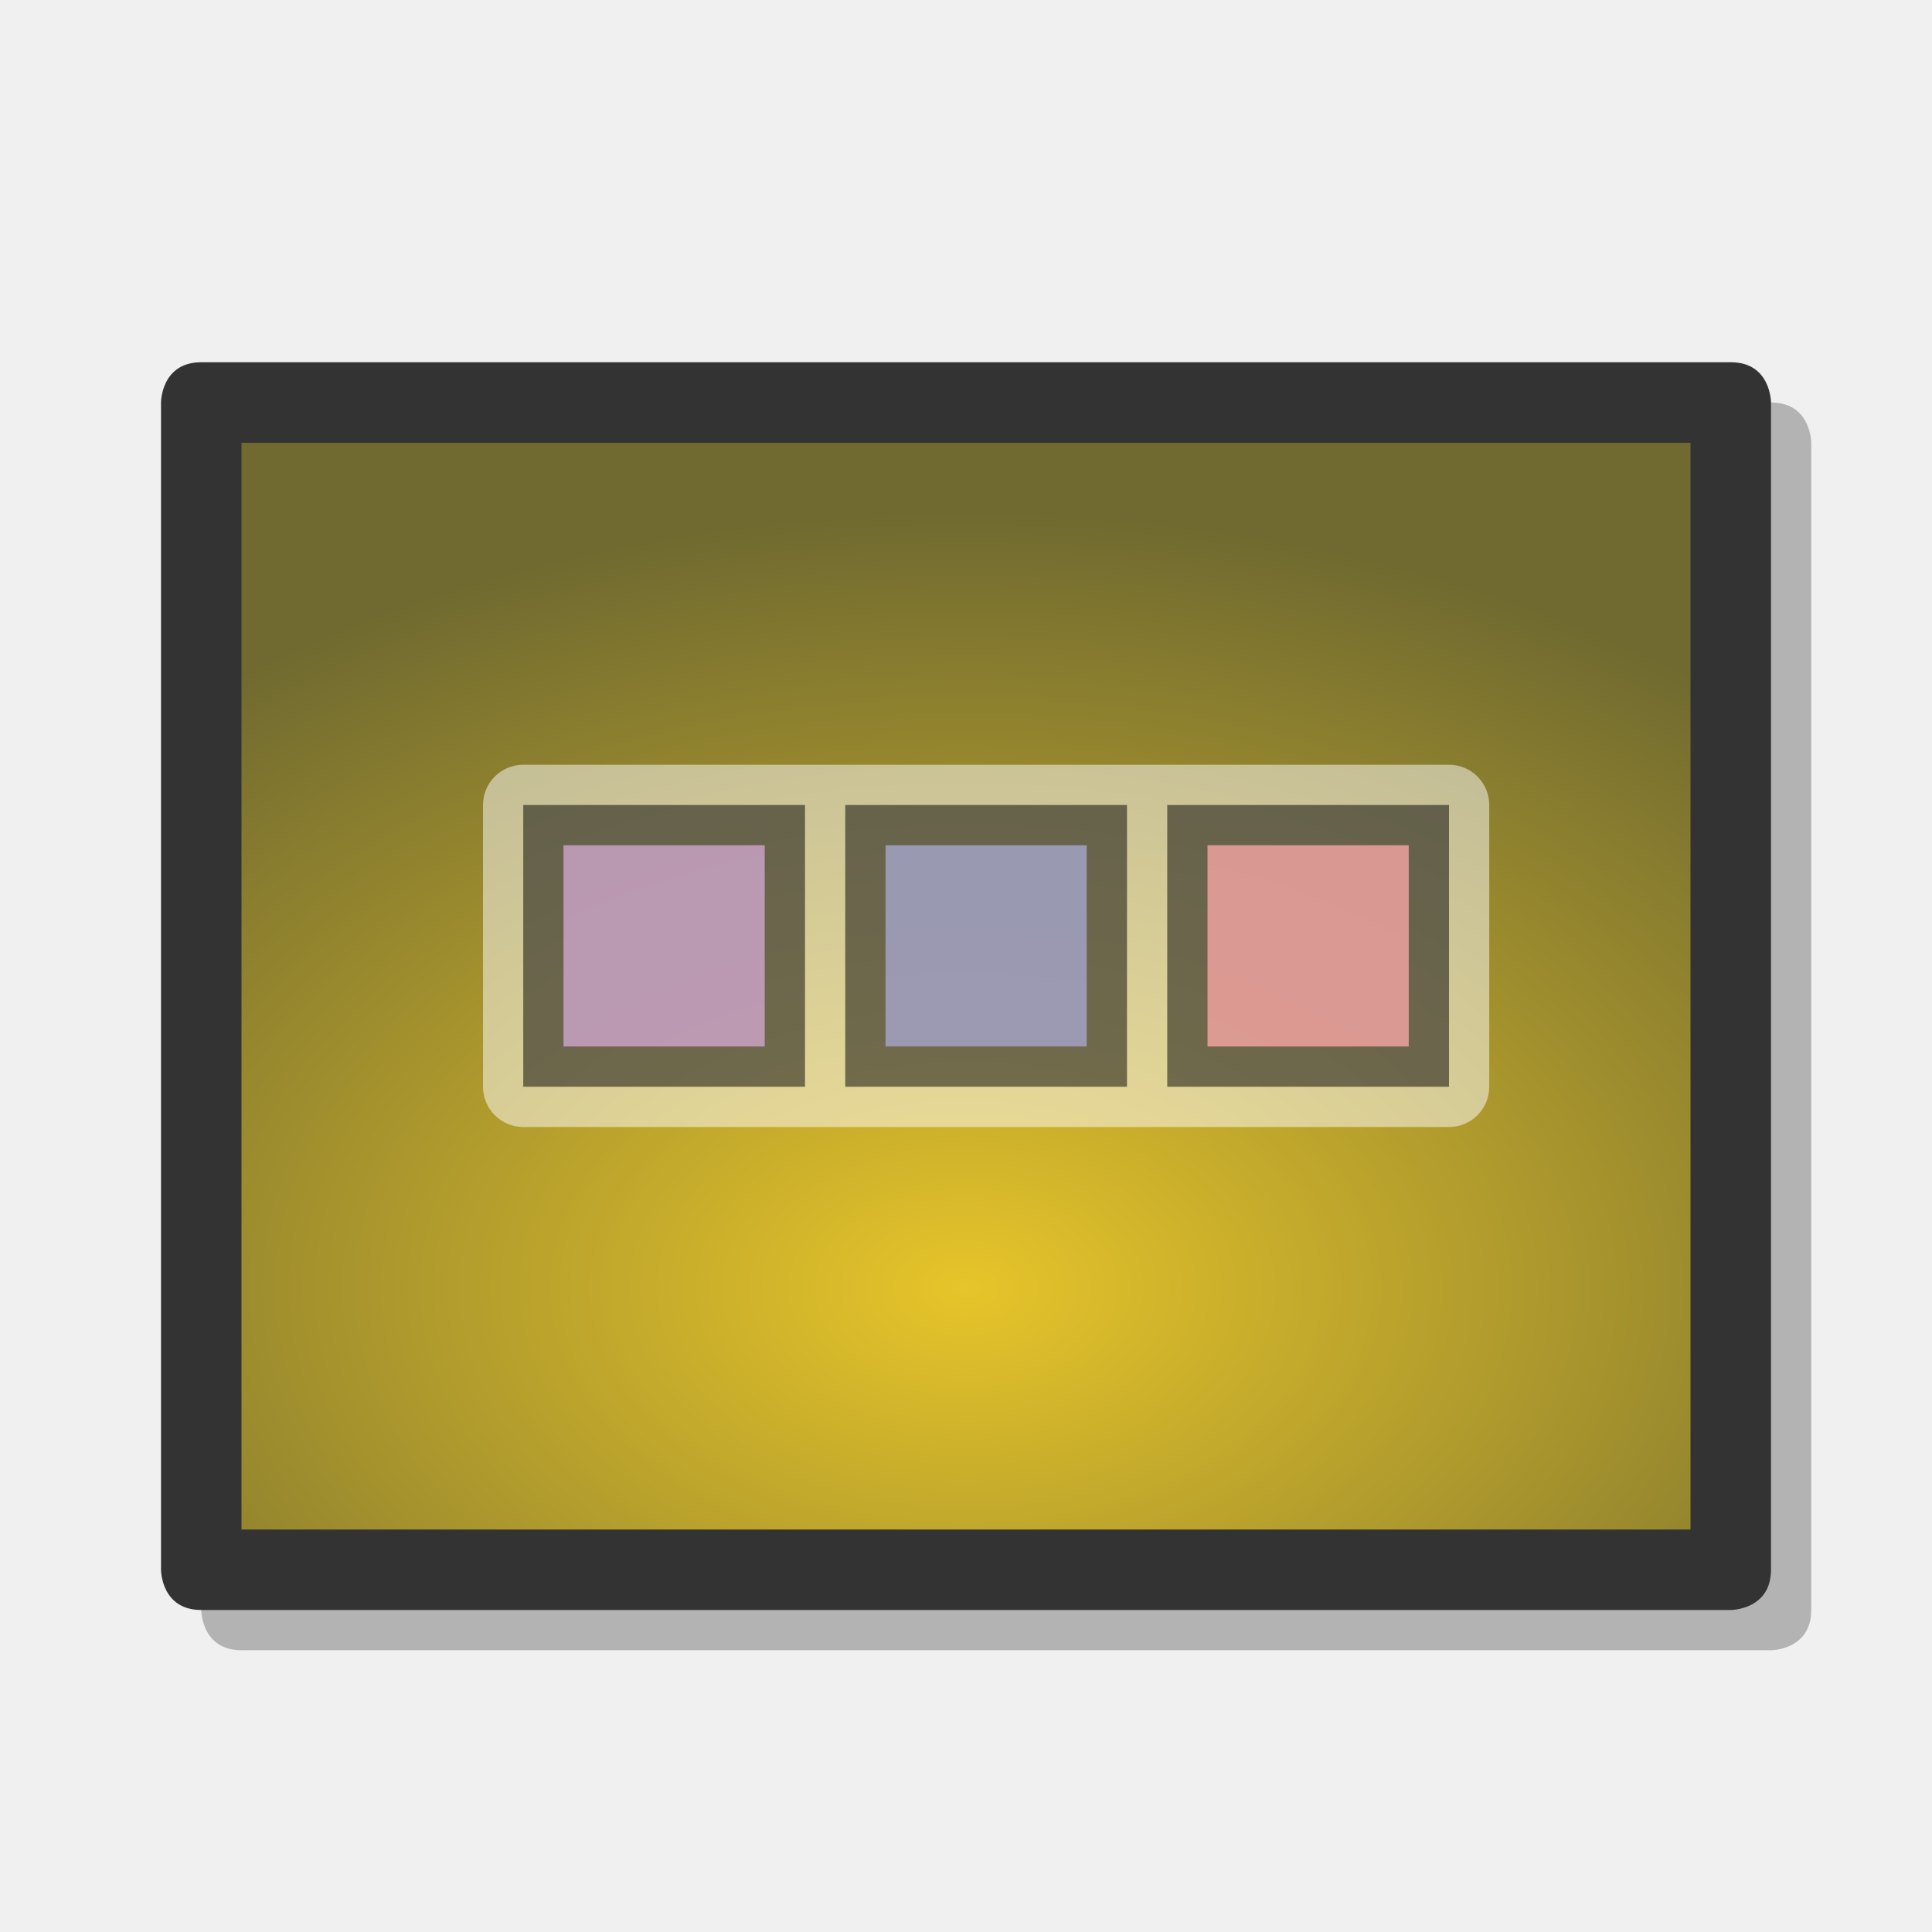
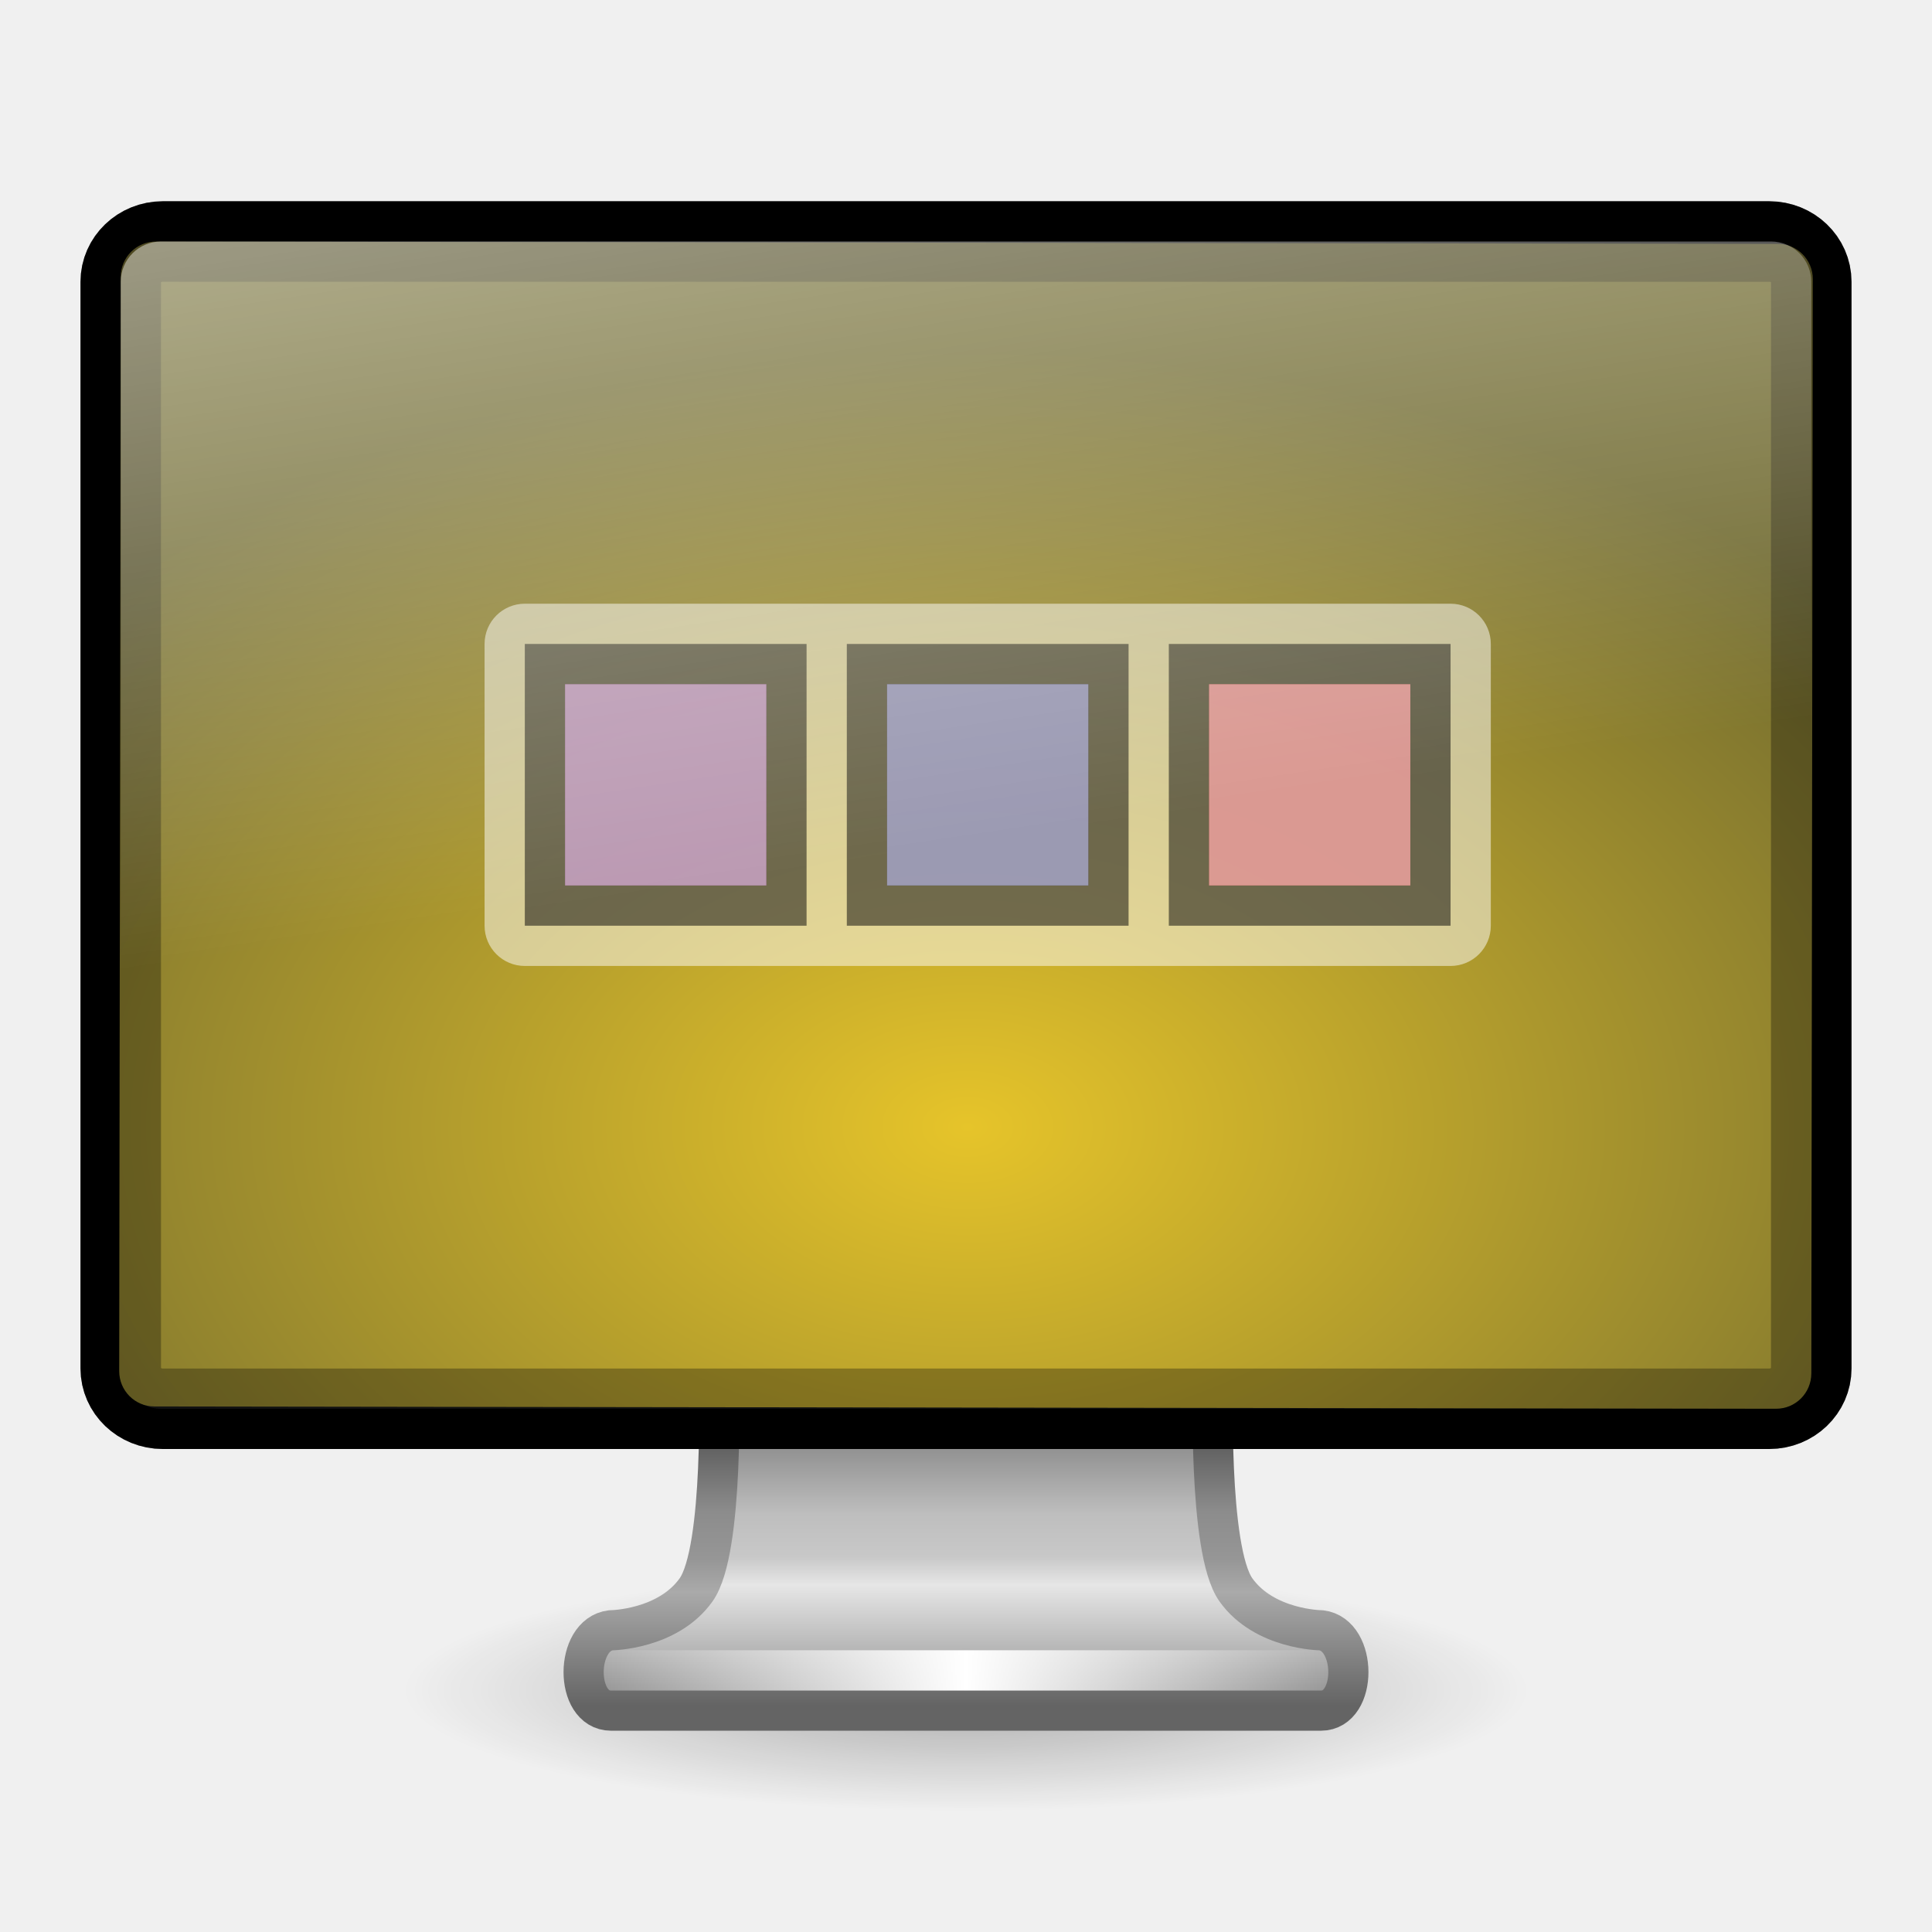
<svg xmlns="http://www.w3.org/2000/svg" xmlns:xlink="http://www.w3.org/1999/xlink" width="48" height="48" id="svg2985" version="1.1">
  <defs id="defs2987">
    <linearGradient id="linearGradient4195">
      <stop id="stop4197" offset="0" style="stop-color:#df5e28;stop-opacity:0.941;" />
      <stop id="stop4199" offset="1" style="stop-color:#1a1716;stop-opacity:0.941" />
    </linearGradient>
    <linearGradient id="linearGradient10954">
      <stop style="stop-color:#909090;stop-opacity:1;" offset="0" id="stop10956" />
      <stop style="stop-color:#cecece;stop-opacity:1" offset="1" id="stop10958" />
    </linearGradient>
    <linearGradient id="linearGradient10938">
      <stop style="stop-color:#dadada;stop-opacity:1" offset="0" id="stop10940" />
      <stop style="stop-color:#f6f6f5;stop-opacity:1" offset="1" id="stop10942" />
    </linearGradient>
    <linearGradient id="linearGradient11438">
      <stop style="stop-color:#babdb6;stop-opacity:1;" offset="0" id="stop11440" />
      <stop style="stop-color:#4a4d46;stop-opacity:1" offset="1" id="stop11442" />
    </linearGradient>
    <linearGradient id="linearGradient10966">
      <stop style="stop-color:#ffffff;stop-opacity:1;" offset="0" id="stop10968" />
      <stop style="stop-color:#f0f0f0;stop-opacity:1" offset="1" id="stop10970" />
    </linearGradient>
    <linearGradient id="linearGradient11473">
      <stop style="stop-color:#3877c4;stop-opacity:1;" offset="0" id="stop11475" />
      <stop id="stop7562" offset="1" style="stop-color:#1c3b62;stop-opacity:1;" />
    </linearGradient>
    <linearGradient id="linearGradient4788">
      <stop id="stop4790" offset="0" style="stop-color:#ffffff;stop-opacity:1;" />
      <stop id="stop4792" offset="1" style="stop-color:#ffffff;stop-opacity:0;" />
    </linearGradient>
    <radialGradient xlink:href="#linearGradient12771" id="radialGradient12777" cx="144.167" cy="129.174" fx="144.167" fy="129.174" r="97.906" gradientTransform="matrix(1.16579,-0.05054328,0.0329754,0.746793,-28.16094,39.99441)" gradientUnits="userSpaceOnUse" />
    <linearGradient id="linearGradient12771">
      <stop style="stop-color:#ffffff;stop-opacity:1;" offset="0" id="stop12773" />
      <stop style="stop-color:#ffffff;stop-opacity:0;" offset="1" id="stop12775" />
    </linearGradient>
    <radialGradient xlink:href="#linearGradient12771" id="radialGradient3521" cx="144.167" cy="129.174" fx="144.167" fy="129.174" r="97.906" gradientTransform="matrix(1.16579,-0.05054328,0.0329754,0.746793,-28.16094,39.99441)" gradientUnits="userSpaceOnUse" />
    <radialGradient xlink:href="#linearGradient12771" id="radialGradient3529" cx="144.167" cy="129.174" fx="144.167" fy="129.174" r="97.906" gradientTransform="matrix(1.16579,-0.05054328,0.0329754,0.746793,-28.16094,39.99441)" gradientUnits="userSpaceOnUse" />
    <radialGradient xlink:href="#linearGradient12771" id="radialGradient3537" cx="144.167" cy="129.174" fx="144.167" fy="129.174" r="97.906" gradientTransform="matrix(1.16579,-0.05054328,0.0329754,0.746793,-28.16094,39.99441)" gradientUnits="userSpaceOnUse" />
    <radialGradient xlink:href="#linearGradient12771" id="radialGradient3545" cx="144.167" cy="129.174" fx="144.167" fy="129.174" r="97.906" gradientTransform="matrix(1.16579,-0.05054328,0.0329754,0.746793,-28.16094,39.99441)" gradientUnits="userSpaceOnUse" />
    <radialGradient xlink:href="#linearGradient12771" id="radialGradient3553" cx="144.167" cy="129.174" fx="144.167" fy="129.174" r="97.906" gradientTransform="matrix(1.16579,-0.05054328,0.0329754,0.746793,-28.16094,39.99441)" gradientUnits="userSpaceOnUse" />
    <radialGradient xlink:href="#linearGradient12771" id="radialGradient3561" cx="144.167" cy="129.174" fx="144.167" fy="129.174" r="97.906" gradientTransform="matrix(1.16579,-0.05054328,0.0329754,0.746793,-28.16094,39.99441)" gradientUnits="userSpaceOnUse" />
    <radialGradient xlink:href="#linearGradient12771" id="radialGradient3569" cx="144.167" cy="129.174" fx="144.167" fy="129.174" r="97.906" gradientTransform="matrix(1.16579,-0.05054328,0.0329754,0.746793,-28.16094,39.99441)" gradientUnits="userSpaceOnUse" />
    <radialGradient xlink:href="#linearGradient12771" id="radialGradient3577" cx="144.167" cy="129.174" fx="144.167" fy="129.174" r="97.906" gradientTransform="matrix(1.16579,-0.05054328,0.0329754,0.746793,-28.16094,39.99441)" gradientUnits="userSpaceOnUse" />
    <radialGradient xlink:href="#linearGradient12771" id="radialGradient3585" cx="144.167" cy="129.174" fx="144.167" fy="129.174" r="97.906" gradientTransform="matrix(1.16579,-0.05054328,0.0329754,0.746793,-28.16094,39.99441)" gradientUnits="userSpaceOnUse" />
    <radialGradient xlink:href="#linearGradient12771" id="radialGradient3593" cx="144.167" cy="129.174" fx="144.167" fy="129.174" r="97.906" gradientTransform="matrix(1.16579,-0.05054328,0.0329754,0.746793,-28.16094,39.99441)" gradientUnits="userSpaceOnUse" />
    <radialGradient xlink:href="#linearGradient12771" id="radialGradient3601" cx="144.167" cy="129.174" fx="144.167" fy="129.174" r="97.906" gradientTransform="matrix(1.16579,-0.05054328,0.0329754,0.746793,-28.16094,39.99441)" gradientUnits="userSpaceOnUse" />
    <radialGradient r="97.906" fy="129.174" fx="144.167" cy="129.174" cx="144.167" gradientTransform="matrix(1.16579,-0.05054328,0.0329754,0.746793,-28.16094,39.99441)" gradientUnits="userSpaceOnUse" id="radialGradient3665" xlink:href="#linearGradient12771" />
    <radialGradient xlink:href="#linearGradient10966" id="radialGradient3348" gradientUnits="userSpaceOnUse" gradientTransform="matrix(0.1709132,2.3948575e-4,-1.885288e-4,0.1345469,-0.8241495,18.42583)" cx="149.565" cy="258.761" fx="149.565" fy="258.761" r="116.231" />
    <linearGradient xlink:href="#linearGradient10938" id="linearGradient3355" gradientUnits="userSpaceOnUse" gradientTransform="matrix(0.1760192,0,0,0.1798063,-1.587065,12.33736)" x1="134.833" y1="68.529" x2="171.903" y2="206.876" />
    <linearGradient xlink:href="#linearGradient11438" id="linearGradient3357" gradientUnits="userSpaceOnUse" x1="184.951" y1="149.21" x2="185.071" y2="236.397" gradientTransform="matrix(0.1798054,0,0,0.1798054,-0.6386018,10.85333)" />
    <radialGradient xlink:href="#linearGradient12771" id="radialGradient3387" gradientUnits="userSpaceOnUse" gradientTransform="matrix(1.16579,-0.05054328,0.0329754,0.746793,-28.16094,39.99441)" cx="144.167" cy="129.174" fx="144.167" fy="129.174" r="97.906" />
    <radialGradient xlink:href="#linearGradient4788" id="radialGradient3404" gradientUnits="userSpaceOnUse" gradientTransform="matrix(-1.824376,0.00876531,-0.00620867,-1.307801,609.5291,98.0673)" cx="326.021" cy="58" fx="326.021" fy="58" r="12.5" />
    <radialGradient xlink:href="#linearGradient4788" id="radialGradient3407" gradientUnits="userSpaceOnUse" gradientTransform="matrix(-1.888202,0.00857771,-0.00642588,-1.279811,636.8603,96.52335)" cx="326.021" cy="58" fx="326.021" fy="58" r="12.5" />
    <radialGradient xlink:href="#linearGradient11473" id="radialGradient4014" gradientUnits="userSpaceOnUse" gradientTransform="matrix(0.2708409,0,0,0.1777665,-16.45829,8.840227)" cx="149.565" cy="190.137" fx="149.565" fy="190.137" r="108.515" />
    <radialGradient xlink:href="#linearGradient11473" id="radialGradient4017" gradientUnits="userSpaceOnUse" gradientTransform="matrix(0.2785812,3.9175803e-4,-2.5360296e-4,0.1816378,-17.6272,7.97491)" cx="149.565" cy="190.137" fx="149.565" fy="190.137" r="108.515" />
    <linearGradient xlink:href="#linearGradient10954" id="linearGradient4020" gradientUnits="userSpaceOnUse" gradientTransform="matrix(0.1696838,2.3939518e-4,-2.3776336e-4,0.1708486,-1.344677,13.52782)" x1="141.315" y1="237.286" x2="141.315" y2="57.029" />
    <radialGradient xlink:href="#linearGradient4195-5" id="radialGradient3889" gradientUnits="userSpaceOnUse" gradientTransform="matrix(0.2031251,-0.08812329,0.1236326,0.3357866,-42.38554,-18.85971)" cx="189.702" cy="230.104" fx="189.702" fy="230.104" r="108.515" />
    <linearGradient id="linearGradient4195-5">
      <stop id="stop4197-5" offset="0" style="stop-color:#ff5200;stop-opacity:1;" />
      <stop id="stop4199-9" offset="1" style="stop-color:#1a1716;stop-opacity:0.941" />
    </linearGradient>
    <radialGradient r="108.515" fy="230.104" fx="189.702" cy="230.104" cx="189.702" gradientTransform="matrix(0.2031251,-0.08812329,0.1236326,0.3357866,-42.94693,-18.04641)" gradientUnits="userSpaceOnUse" id="radialGradient3099" xlink:href="#linearGradient4195-5" />
    <linearGradient xlink:href="#linearGradient10954-4" id="linearGradient4020-4" gradientUnits="userSpaceOnUse" gradientTransform="matrix(0.1696838,2.3939518e-4,-2.3776336e-4,0.1708486,-4.944677,-6.472182)" x1="141.315" y1="237.286" x2="141.315" y2="57.029" />
    <linearGradient id="linearGradient10954-4">
      <stop style="stop-color:#a4a4a4;stop-opacity:1;" offset="0" id="stop10956-8" />
      <stop style="stop-color:#cecece;stop-opacity:1" offset="1" id="stop10958-8" />
    </linearGradient>
    <linearGradient xlink:href="#linearGradient10954-4" id="linearGradient6521" gradientUnits="userSpaceOnUse" gradientTransform="matrix(0.1696838,2.3939518e-4,-2.3776336e-4,0.1708486,-1.344678,13.52782)" x1="141.315" y1="237.286" x2="141.315" y2="57.029" />
    <radialGradient xlink:href="#linearGradient11473" id="radialGradient3843" gradientUnits="userSpaceOnUse" gradientTransform="matrix(0.2708409,0,0,0.1777665,-16.10474,8.839727)" cx="149.565" cy="190.137" fx="149.565" fy="190.137" r="108.515" />
    <radialGradient xlink:href="#linearGradient11473" id="radialGradient3848" gradientUnits="userSpaceOnUse" gradientTransform="matrix(0.2708409,0,0,0.1777665,-16.45829,8.840227)" cx="149.565" cy="190.137" fx="149.565" fy="190.137" r="108.515" />
    <radialGradient xlink:href="#linearGradient11473" id="radialGradient3865" gradientUnits="userSpaceOnUse" gradientTransform="matrix(0.2708409,0,0,0.1777665,-16.45829,8.840227)" cx="149.565" cy="190.137" fx="149.565" fy="190.137" r="108.515" />
    <radialGradient xlink:href="#linearGradient11473" id="radialGradient3910" gradientUnits="userSpaceOnUse" gradientTransform="matrix(0.2708409,0,0,0.1777665,-16.45275,12.84022)" cx="149.565" cy="190.137" fx="149.565" fy="190.137" r="108.515" />
    <radialGradient xlink:href="#linearGradient11473-9" id="radialGradient4014-8" gradientUnits="userSpaceOnUse" gradientTransform="matrix(0.2708409,0,0,0.1777665,-16.45829,8.840227)" cx="149.565" cy="190.137" fx="149.565" fy="190.137" r="108.515" />
    <linearGradient id="linearGradient11473-9">
      <stop style="stop-color:#a026c4;stop-opacity:1;" offset="0" id="stop11475-1" />
      <stop id="stop8072" offset="1" style="stop-color:#501362;stop-opacity:1;" />
    </linearGradient>
+     <radialGradient xlink:href="#linearGradient4195-0" id="radialGradient4193" gradientUnits="userSpaceOnUse" gradientTransform="matrix(0.1662361,-0.1567248,0.1383313,0.1676275,-34.2743,44.27018)" cx="186.191" cy="190.519" fx="186.191" fy="190.519" r="108.515" />
    <linearGradient id="linearGradient4195-0">
      <stop id="stop4197-7" offset="0" style="stop-color:#ff7400;stop-opacity:1;" />
      <stop style="stop-color:#7f3a00;stop-opacity:1;" offset="1" id="stop3847" />
    </linearGradient>
-     <radialGradient xlink:href="#linearGradient11473-1" id="radialGradient4014-6" gradientUnits="userSpaceOnUse" gradientTransform="matrix(0.2708409,0,0,0.1777665,-16.45829,8.840227)" cx="149.565" cy="190.137" fx="149.565" fy="190.137" r="108.515" />
+     <radialGradient r="108.515" fy="190.137" fx="149.565" cy="190.137" cx="149.565" gradientTransform="matrix(0.2708409,0,0,0.1777665,-16.54255,12.97886)" gradientUnits="userSpaceOnUse" id="radialGradient3129" xlink:href="#linearGradient11473-9" />
+     <radialGradient cx="6.703" cy="73.616" r="7.228" fx="6.703" fy="73.616" id="radialGradient3001" xlink:href="#linearGradient10691-1" gradientUnits="userSpaceOnUse" gradientTransform="matrix(1.936801,0,0,0.4150287,11.01818,13.44736)" />
+     <linearGradient id="linearGradient10691-1">
+       <stop id="stop10693-3" style="stop-color:#000000;stop-opacity:1" offset="0" />
+       <stop id="stop10695-1" style="stop-color:#000000;stop-opacity:0" offset="1" />
+     </linearGradient>
+     <linearGradient x1="361.106" y1="87.05" x2="361.106" y2="94.396" id="linearGradient3832-9" xlink:href="#linearGradient3912" gradientUnits="userSpaceOnUse" gradientTransform="matrix(0.9964089,0,0,1.000144,-237.882,-27.01272)" />
+     <linearGradient id="linearGradient3912">
+       <stop id="stop3914" style="stop-color:#787878;stop-opacity:1" offset="0" />
+       <stop id="stop3916" style="stop-color:#bebebe;stop-opacity:1" offset="0.35" />
+       <stop id="stop3918" style="stop-color:#c8c8c8;stop-opacity:1" offset="0.494" />
+       <stop id="stop3920" style="stop-color:#e6e6e6;stop-opacity:1" offset="0.589" />
+       <stop id="stop3922" style="stop-color:#8c8c8c;stop-opacity:1" offset="1" />
+     </linearGradient>
+     <linearGradient x1="61.969" y1="35.944" x2="61.969" y2="43.378" id="linearGradient3834-6" xlink:href="#linearGradient3924" gradientUnits="userSpaceOnUse" gradientTransform="translate(57,24)" />
+     <linearGradient id="linearGradient3924">
+       <stop id="stop3926" style="stop-color:#464646;stop-opacity:1" offset="0" />
+       <stop id="stop3928" style="stop-color:#8c8c8c;stop-opacity:1" offset="0.35" />
+       <stop id="stop3930" style="stop-color:#969696;stop-opacity:1" offset="0.51" />
+       <stop id="stop3932" style="stop-color:#aaaaaa;stop-opacity:1" offset="0.62" />
+       <stop id="stop3934" style="stop-color:#646464;stop-opacity:1" offset="1" />
+     </linearGradient>
+     <linearGradient x1="15.574" y1="46.971" x2="23.578" y2="46.971" id="linearGradient2993" xlink:href="#linearGradient3342" gradientUnits="userSpaceOnUse" gradientTransform="matrix(1.117647,0,0,1,92.64803,19.529)" spreadMethod="reflect" />
+     <linearGradient id="linearGradient3342">
+       <stop id="stop3344" style="stop-color:#ffffff;stop-opacity:0" offset="0" />
+       <stop id="stop3346" style="stop-color:#ffffff;stop-opacity:1" offset="1" />
+     </linearGradient>
+     <radialGradient cx="12.244" cy="4.863" r="21" fx="12.244" fy="4.863" id="radialGradient2989" xlink:href="#linearGradient6712" gradientUnits="userSpaceOnUse" gradientTransform="matrix(1.416763,0.01999111,-0.01319114,1.117501,89.67443,29.59912)" />
+     <linearGradient id="linearGradient6712">
+       <stop id="stop6714" style="stop-color:#3c3c3c;stop-opacity:1" offset="0" />
+       <stop id="stop6716" style="stop-color:#1e1e1e;stop-opacity:1" offset="1" />
+     </linearGradient>
+     <linearGradient x1="12.938" y1="8.438" x2="15.25" y2="19.812" id="linearGradient2986" xlink:href="#linearGradient6592-2-7" gradientUnits="userSpaceOnUse" gradientTransform="matrix(1.095238,0,0,1.333332,92.71429,23)" />
+     <linearGradient id="linearGradient6592-2-7">
+       <stop id="stop6594-0-2" style="stop-color:#ffffff;stop-opacity:0.275" offset="0" />
+       <stop id="stop6596-2-5" style="stop-color:#ffffff;stop-opacity:0" offset="1" />
+     </linearGradient>
+     <radialGradient xlink:href="#linearGradient10691-1" id="radialGradient4111" gradientUnits="userSpaceOnUse" gradientTransform="matrix(1.936801,0,0,0.4150287,11.01818,11.44736)" cx="6.703" cy="73.616" fx="6.703" fy="73.616" r="7.228" />
+     <linearGradient xlink:href="#linearGradient3912" id="linearGradient4113" gradientUnits="userSpaceOnUse" gradientTransform="matrix(0.9964089,0,0,1.000144,-332.882,-52.01272)" x1="361.106" y1="87.05" x2="361.106" y2="94.396" />
+     <linearGradient xlink:href="#linearGradient3924" id="linearGradient4115" gradientUnits="userSpaceOnUse" gradientTransform="translate(-38,-1.000001)" x1="61.969" y1="35.944" x2="61.969" y2="43.378" />
+     <linearGradient xlink:href="#linearGradient3342" id="linearGradient4117" gradientUnits="userSpaceOnUse" gradientTransform="matrix(1.117647,0,0,1,-2.351969,-5.471004)" spreadMethod="reflect" x1="15.574" y1="46.971" x2="23.578" y2="46.971" />
+     <radialGradient xlink:href="#linearGradient6712" id="radialGradient4123" gradientUnits="userSpaceOnUse" gradientTransform="matrix(1.416763,0.01999111,-0.01319114,1.117501,-5.32557,6.599116)" cx="12.244" cy="4.863" fx="12.244" fy="4.863" r="21" />
+     <clipPath clipPathUnits="userSpaceOnUse" id="clipPath4898">
+       <rect style="fill:#1a1a1a;fill-opacity:1;stroke:none" id="rect4900" y="25.429" x="7.773" ry="0.715" rx="0.773" height="20.727" width="32.455" />
+     </clipPath>
+     <linearGradient xlink:href="#linearGradient3342" id="linearGradient4911" x1="17" y1="22" x2="14" y2="2" gradientUnits="userSpaceOnUse" />
+     <filter color-interpolation-filters="sRGB" id="filter4699">
+       <feGaussianBlur stdDeviation="0.212" id="feGaussianBlur4701" />
+     </filter>
+     <radialGradient r="108.515" fy="206.853" fx="150.134" cy="206.853" cx="150.134" gradientTransform="matrix(0.2708409,0,0,0.1777665,-16.59583,11.19451)" gradientUnits="userSpaceOnUse" id="radialGradient3216" xlink:href="#linearGradient11473-7" />
+     <linearGradient id="linearGradient11473-7">
+       <stop style="stop-color:#958ed1;stop-opacity:1;" offset="0" id="stop11475-9" />
+       <stop id="stop7776" offset="1" style="stop-color:#4a4768;stop-opacity:1;" />
+     </linearGradient>
+     <filter color-interpolation-filters="sRGB" id="filter4075" x="-0.22" width="1.44" y="-0.22" height="1.44">
+       <feGaussianBlur stdDeviation="0.275" id="feGaussianBlur4077" />
+     </filter>
+     <filter color-interpolation-filters="sRGB" id="filter4071" x="-0.22" width="1.44" y="-0.22" height="1.44">
+       <feGaussianBlur stdDeviation="0.275" id="feGaussianBlur4073" />
+     </filter>
+     <filter color-interpolation-filters="sRGB" id="filter4067" x="-0.22" width="1.44" y="-0.22" height="1.44">
+       <feGaussianBlur stdDeviation="0.275" id="feGaussianBlur4069" />
+     </filter>
+     <filter color-interpolation-filters="sRGB" id="filter4063" x="-0.22" width="1.44" y="-0.22" height="1.44">
+       <feGaussianBlur stdDeviation="0.275" id="feGaussianBlur4065" />
+     </filter>
+     <filter color-interpolation-filters="sRGB" id="filter4059" x="-0.22" width="1.44" y="-0.22" height="1.44">
+       <feGaussianBlur stdDeviation="0.275" id="feGaussianBlur4061" />
+     </filter>
+     <filter color-interpolation-filters="sRGB" id="filter4055" x="-0.22" width="1.44" y="-0.22" height="1.44">
+       <feGaussianBlur stdDeviation="0.275" id="feGaussianBlur4057" />
+     </filter>
+     <filter color-interpolation-filters="sRGB" id="filter4050" x="-0.22" width="1.44" y="-0.22" height="1.44">
+       <feGaussianBlur stdDeviation="0.275" id="feGaussianBlur4052" />
+     </filter>
+     <filter color-interpolation-filters="sRGB" id="filter4112" x="-0.22" width="1.44" y="-0.22" height="1.44">
+       <feGaussianBlur stdDeviation="0.275" id="feGaussianBlur4114" />
+     </filter>
+     <filter color-interpolation-filters="sRGB" id="filter4108" x="-0.22" width="1.44" y="-0.22" height="1.44">
+       <feGaussianBlur stdDeviation="0.275" id="feGaussianBlur4110" />
+     </filter>
+     <filter color-interpolation-filters="sRGB" id="filter4104" x="-0.22" width="1.44" y="-0.22" height="1.44">
+       <feGaussianBlur stdDeviation="0.275" id="feGaussianBlur4106" />
+     </filter>
+     <filter color-interpolation-filters="sRGB" id="filter4100" x="-0.22" width="1.44" y="-0.22" height="1.44">
+       <feGaussianBlur stdDeviation="0.275" id="feGaussianBlur4102" />
+     </filter>
+     <filter color-interpolation-filters="sRGB" id="filter4096" x="-0.22" width="1.44" y="-0.22" height="1.44">
+       <feGaussianBlur stdDeviation="0.183" id="feGaussianBlur4098" />
+     </filter>
+     <filter color-interpolation-filters="sRGB" id="filter4082" x="-0.054" width="1.108" y="-0.27" height="1.54">
+       <feGaussianBlur stdDeviation="0.338" id="feGaussianBlur4084" />
+     </filter>
+     <filter color-interpolation-filters="sRGB" id="filter4025-0" x="-0.36" width="1.72" y="-0.36" height="1.72">
+       <feGaussianBlur stdDeviation="0.75" id="feGaussianBlur4027-9" />
+     </filter>
+     <filter color-interpolation-filters="sRGB" id="filter4035-9" x="-0.36" width="1.72" y="-0.36" height="1.72">
+       <feGaussianBlur stdDeviation="0.75" id="feGaussianBlur4037-0" />
+     </filter>
+     <filter color-interpolation-filters="sRGB" id="filter4015-3" x="-0.36" width="1.72" y="-0.36" height="1.72">
+       <feGaussianBlur stdDeviation="0.75" id="feGaussianBlur4017-6" />
+     </filter>
+     <filter color-interpolation-filters="sRGB" id="filter4081">
+       <feGaussianBlur stdDeviation="0.675" id="feGaussianBlur4083" />
+     </filter>
+     <radialGradient xlink:href="#linearGradient11473-1" id="radialGradient3517" gradientUnits="userSpaceOnUse" gradientTransform="matrix(0.2708409,0,0,0.1777665,-16.36652,12.08164)" cx="149.292" cy="207.488" fx="149.292" fy="207.488" r="108.515" />
    <linearGradient id="linearGradient11473-1">
      <stop style="stop-color:#e74d75;stop-opacity:1;" offset="0" id="stop11475-16" />
      <stop id="stop5517" offset="1" style="stop-color:#73263a;stop-opacity:1;" />
    </linearGradient>
-     <radialGradient xlink:href="#linearGradient11473-14" id="radialGradient4014-1" gradientUnits="userSpaceOnUse" gradientTransform="matrix(0.2708409,0,0,0.1777665,-16.81364,12.20073)" cx="149.565" cy="190.137" fx="149.565" fy="190.137" r="108.515" />
-     <linearGradient id="linearGradient11473-14">
-       <stop style="stop-color:#4db4e7;stop-opacity:1;" offset="0" id="stop11475-4" />
-       <stop id="stop4036" offset="1" style="stop-color:#265a73;stop-opacity:1;" />
-     </linearGradient>
-     <radialGradient xlink:href="#linearGradient11473-7" id="radialGradient4014-15" gradientUnits="userSpaceOnUse" gradientTransform="matrix(0.2708409,0,0,0.1777665,-16.45829,8.840227)" cx="149.565" cy="190.137" fx="149.565" fy="190.137" r="108.515" />
-     <linearGradient id="linearGradient11473-7">
-       <stop style="stop-color:#e6c42a;stop-opacity:1;" offset="0" id="stop11475-9" />
-       <stop id="stop7776" offset="1" style="stop-color:#706a30;stop-opacity:1;" />
-     </linearGradient>
-     <radialGradient r="108.515" fy="206.853" fx="150.134" cy="206.853" cx="150.134" gradientTransform="matrix(0.2708409,0,0,0.1777665,-16.59583,11.19451)" gradientUnits="userSpaceOnUse" id="radialGradient3216" xlink:href="#linearGradient11473-7" />
+     <radialGradient r="108.515" fy="207.488" fx="149.292" cy="207.488" cx="149.292" gradientTransform="matrix(0.2708409,0,0,0.1777665,-18.37207,8.08447)" gradientUnits="userSpaceOnUse" id="radialGradient5432" xlink:href="#linearGradient11473-1" />
+     <radialGradient r="108.515" fy="206.853" fx="150.134" cy="206.853" cx="150.134" gradientTransform="matrix(0.2708409,0,0,0.1777665,-16.59583,11.19451)" gradientUnits="userSpaceOnUse" id="radialGradient3216-7" xlink:href="#linearGradient11473-7-9" />
+     <linearGradient id="linearGradient11473-7-9">
+       <stop style="stop-color:#e6c42a;stop-opacity:1;" offset="0" id="stop11475-9-4" />
+       <stop id="stop7776-1" offset="1" style="stop-color:#706a30;stop-opacity:1;" />
+     </linearGradient>
+     <radialGradient r="108.515" fy="206.853" fx="150.134" cy="206.853" cx="150.134" gradientTransform="matrix(0.2708409,0,0,0.1777665,-16.56245,7.193226)" gradientUnits="userSpaceOnUse" id="radialGradient5791" xlink:href="#linearGradient11473-7-9" />
  </defs>
-   <g id="layer1" transform="translate(0,-16)">
-     <path id="path4014" d="m 6,26 c -1,0 -1,1 -1,1 l 0,29 c 0,0 0,1 1,1 l 38,0 c 0,0 1,0 1,-1 l 0,-29 c 0,0 0,-1 -1,-1 z m 37,2 0,27 -36,0 0,-27 z" style="color:#000000;fill:#b3b3b3;fill-opacity:1;fill-rule:nonzero;stroke:none;stroke-width:10.116;marker:none;visibility:visible;display:inline;overflow:visible;enable-background:new" />
-     <rect transform="matrix(0.999999,0.00141561,-0.00138697,0.999999,0,0)" ry="0.877" rx="0.872" y="25.993" x="5.036" height="28.946" width="38.04" id="rect10538" style="color:#000000;fill:url(#radialGradient3216);fill-opacity:1;fill-rule:nonzero;stroke:none;stroke-width:2;marker:none;visibility:visible;display:inline;overflow:visible;enable-background:accumulate" />
-     <path style="color:#000000;fill:#333333;fill-opacity:1;fill-rule:nonzero;stroke:none;stroke-width:10.116;marker:none;visibility:visible;display:inline;overflow:visible;enable-background:new" d="m 5,25 c -1,0 -1,1 -1,1 l 0,29 c 0,0 0,1 1,1 l 38,0 c 0,0 1,0 1,-1 l 0,-29 c 0,0 0,-1 -1,-1 z m 37,2 0,27 -36,0 0,-27 z" id="rect3070" />
-     <rect style="opacity:0.5;color:#000000;fill:#ffffff;fill-opacity:1;fill-rule:nonzero;stroke:none;stroke-width:0;marker:none;visibility:visible;display:inline;overflow:visible;enable-background:new" id="rect3131" width="25" height="9" x="12" y="35" ry="1" />
-     <rect style="opacity:0.5;color:#000000;fill:#000000;fill-opacity:1;fill-rule:nonzero;stroke:none;stroke-width:0;marker:none;visibility:visible;display:inline;overflow:visible;enable-background:new" id="rect3901" width="7" height="7" x="13" y="36" ry="0" />
-     <rect style="opacity:0.5;color:#000000;fill:#000000;fill-opacity:1;fill-rule:nonzero;stroke:none;stroke-width:0;marker:none;visibility:visible;display:inline;overflow:visible;enable-background:new" id="rect3903" width="7" height="7" x="21" y="36" ry="0" />
-     <rect style="opacity:0.5;color:#000000;fill:#000000;fill-opacity:1;fill-rule:nonzero;stroke:none;stroke-width:0;marker:none;visibility:visible;display:inline;overflow:visible;enable-background:new" id="rect3905" width="7" height="7" x="29" y="36" ry="0" />
-     <rect style="opacity:0.5;color:#000000;fill:#800080;fill-opacity:1;fill-rule:nonzero;stroke:none;stroke-width:0;marker:none;visibility:visible;display:inline;overflow:visible;enable-background:new" id="rect3910" width="5" height="5" x="14" y="21" transform="translate(0,16)" />
-     <rect style="opacity:0.5;color:#000000;fill:#000080;fill-opacity:1;fill-rule:nonzero;stroke:none;stroke-width:0;marker:none;visibility:visible;display:inline;overflow:visible;enable-background:new" id="rect3912" width="5" height="5" x="22" y="21" transform="translate(0,16)" />
-     <rect style="opacity:0.5;color:#000000;fill:#ff0000;fill-opacity:1;fill-rule:nonzero;stroke:none;stroke-width:0;marker:none;visibility:visible;display:inline;overflow:visible;enable-background:new" id="rect3914" width="5" height="5" x="30" y="21" transform="translate(0,16)" />
-     <rect transform="translate(0,16)" y="21" x="14" height="5" width="5" id="rect3919" style="opacity:0.5;color:#000000;fill:#ffffff;fill-opacity:1;fill-rule:nonzero;stroke:none;stroke-width:0;marker:none;visibility:visible;display:inline;overflow:visible;enable-background:new" />
-     <rect transform="translate(0,16)" y="21" x="22" height="5" width="5" id="rect3921" style="opacity:0.5;color:#000000;fill:#ffffff;fill-opacity:1;fill-rule:nonzero;stroke:none;stroke-width:0;marker:none;visibility:visible;display:inline;overflow:visible;enable-background:new" />
-     <rect transform="translate(0,16)" y="21" x="30" height="5" width="5" id="rect3923" style="opacity:0.5;color:#000000;fill:#ffffff;fill-opacity:1;fill-rule:nonzero;stroke:none;stroke-width:0;marker:none;visibility:visible;display:inline;overflow:visible;enable-background:new" />
+   <g id="layer2">
+     <path d="m 38,42 c 0,1.657 -6.268,3 -14,3 -7.732,0 -14,-1.343 -14,-3 0,-1.657 6.268,-3 14,-3 7.732,0 14,1.343 14,3 l 0,0 z" id="path2589" style="opacity:0.3;fill:url(#radialGradient4111);fill-opacity:1;fill-rule:nonzero;stroke:none;stroke-width:0.8;marker:none;visibility:visible;display:inline;overflow:visible" />
+     <path d="m 17.859,34.25 c 0,0 0.142,4.258 -0.565,5.25 -0.707,0.992 -2.114,1.004 -2.114,1.004 -0.903,0.104 -0.91,1.996 0,1.996 l 17.64,0 c 0.91,0 0.903,-1.893 0,-1.996 0,0 -1.407,-0.012 -2.114,-1.004 -0.707,-0.992 -0.565,-5.25 -0.565,-5.25 l -12.281,0 z" id="rect1789" style="color:#000000;fill:url(#linearGradient4113);fill-opacity:1;fill-rule:nonzero;stroke:url(#linearGradient4115);stroke-width:0.998;stroke-linecap:round;stroke-linejoin:round;stroke-miterlimit:4;stroke-opacity:1;stroke-dasharray:none;stroke-dashoffset:0.5;marker:none;visibility:visible;display:inline;overflow:visible;enable-background:new" />
+     <path d="m 15.613,41.5 16.774,0" id="path3340" style="fill:none;stroke:url(#linearGradient4117);stroke-width:1px;stroke-linecap:square;stroke-linejoin:miter;stroke-opacity:1" />
+     <rect style="fill:none;stroke:#000000;stroke-width:2;stroke-linecap:round;stroke-linejoin:round;stroke-miterlimit:4;stroke-opacity:1;stroke-dasharray:none;stroke-dashoffset:0.5" id="rect4125" y="6" x="3" ry="1" rx="1.044" height="29" width="42" />
+     <rect width="42" height="29" rx="1" ry="1" x="3" y="6" id="rect2722" style="fill:#1a1a1a;fill-opacity:1;stroke:none" />
+     <rect width="40" height="27" x="4" y="7" id="rect2716" style="fill:url(#radialGradient4123);fill-opacity:1;fill-rule:evenodd;stroke:none;display:inline;enable-background:new" ry="1" />
+   </g>
+   <g id="layer1" transform="translate(0,-16)" style="display:inline">
+     <rect transform="matrix(0.999999,0.00141561,-0.00138697,0.999999,0,0)" ry="0.877" rx="0.872" y="21.996" x="3.031" height="28.941" width="42.04" id="rect10538" style="color:#000000;fill:url(#radialGradient5791);fill-opacity:1;fill-rule:nonzero;stroke:none;stroke-width:2;marker:none;visibility:visible;display:inline;overflow:visible;enable-background:accumulate" />
+     <rect style="opacity:0.5;color:#000000;fill:#ffffff;fill-opacity:1;fill-rule:nonzero;stroke:none;stroke-width:0;marker:none;visibility:visible;display:inline;overflow:visible;enable-background:new" id="rect3131" width="25" height="9" x="12.039" y="30.999" ry="1" />
+     <rect style="opacity:0.5;color:#000000;fill:#000000;fill-opacity:1;fill-rule:nonzero;stroke:none;stroke-width:0;marker:none;visibility:visible;display:inline;overflow:visible;enable-background:new" id="rect3901" width="7" height="7" x="13.039" y="31.999" ry="0" />
+     <rect style="opacity:0.5;color:#000000;fill:#000000;fill-opacity:1;fill-rule:nonzero;stroke:none;stroke-width:0;marker:none;visibility:visible;display:inline;overflow:visible;enable-background:new" id="rect3903" width="7" height="7" x="21.039" y="31.999" ry="0" />
+     <rect style="opacity:0.5;color:#000000;fill:#000000;fill-opacity:1;fill-rule:nonzero;stroke:none;stroke-width:0;marker:none;visibility:visible;display:inline;overflow:visible;enable-background:new" id="rect3905" width="7" height="7" x="29.039" y="31.999" ry="0" />
+     <rect style="opacity:0.5;color:#000000;fill:#800080;fill-opacity:1;fill-rule:nonzero;stroke:none;stroke-width:0;marker:none;visibility:visible;display:inline;overflow:visible;enable-background:new" id="rect3910" width="5" height="5" x="14.039" y="32.999" />
+     <rect style="opacity:0.5;color:#000000;fill:#000080;fill-opacity:1;fill-rule:nonzero;stroke:none;stroke-width:0;marker:none;visibility:visible;display:inline;overflow:visible;enable-background:new" id="rect3912" width="5" height="5" x="22.039" y="32.999" />
+     <rect style="opacity:0.5;color:#000000;fill:#ff0000;fill-opacity:1;fill-rule:nonzero;stroke:none;stroke-width:0;marker:none;visibility:visible;display:inline;overflow:visible;enable-background:new" id="rect3914" width="5" height="5" x="30.039" y="32.999" />
+     <rect y="32.999" x="14.039" height="5" width="5" id="rect3919" style="opacity:0.5;color:#000000;fill:#ffffff;fill-opacity:1;fill-rule:nonzero;stroke:none;stroke-width:0;marker:none;visibility:visible;display:inline;overflow:visible;enable-background:new" />
+     <rect y="32.999" x="22.039" height="5" width="5" id="rect3921" style="opacity:0.5;color:#000000;fill:#ffffff;fill-opacity:1;fill-rule:nonzero;stroke:none;stroke-width:0;marker:none;visibility:visible;display:inline;overflow:visible;enable-background:new" />
+     <rect y="32.999" x="30.039" height="5" width="5" id="rect3923" style="opacity:0.5;color:#000000;fill:#ffffff;fill-opacity:1;fill-rule:nonzero;stroke:none;stroke-width:0;marker:none;visibility:visible;display:inline;overflow:visible;enable-background:new" />
+   </g>
+   <g id="layer3" style="display:inline">
+     <rect width="42" height="29" rx="1.044" ry="1" x="3" y="6" id="rect4916" style="opacity:0.3;fill:none;stroke:#000000;stroke-width:2;stroke-linecap:round;stroke-linejoin:round;stroke-miterlimit:4;stroke-opacity:1;stroke-dasharray:none;stroke-dashoffset:0.5;display:inline" />
+     <rect style="opacity:0.5;fill:url(#linearGradient4911);fill-opacity:1;stroke:none;display:inline" id="rect4902" y="6" x="3" ry="1" rx="1" height="29" width="42" />
  </g>
</svg>
